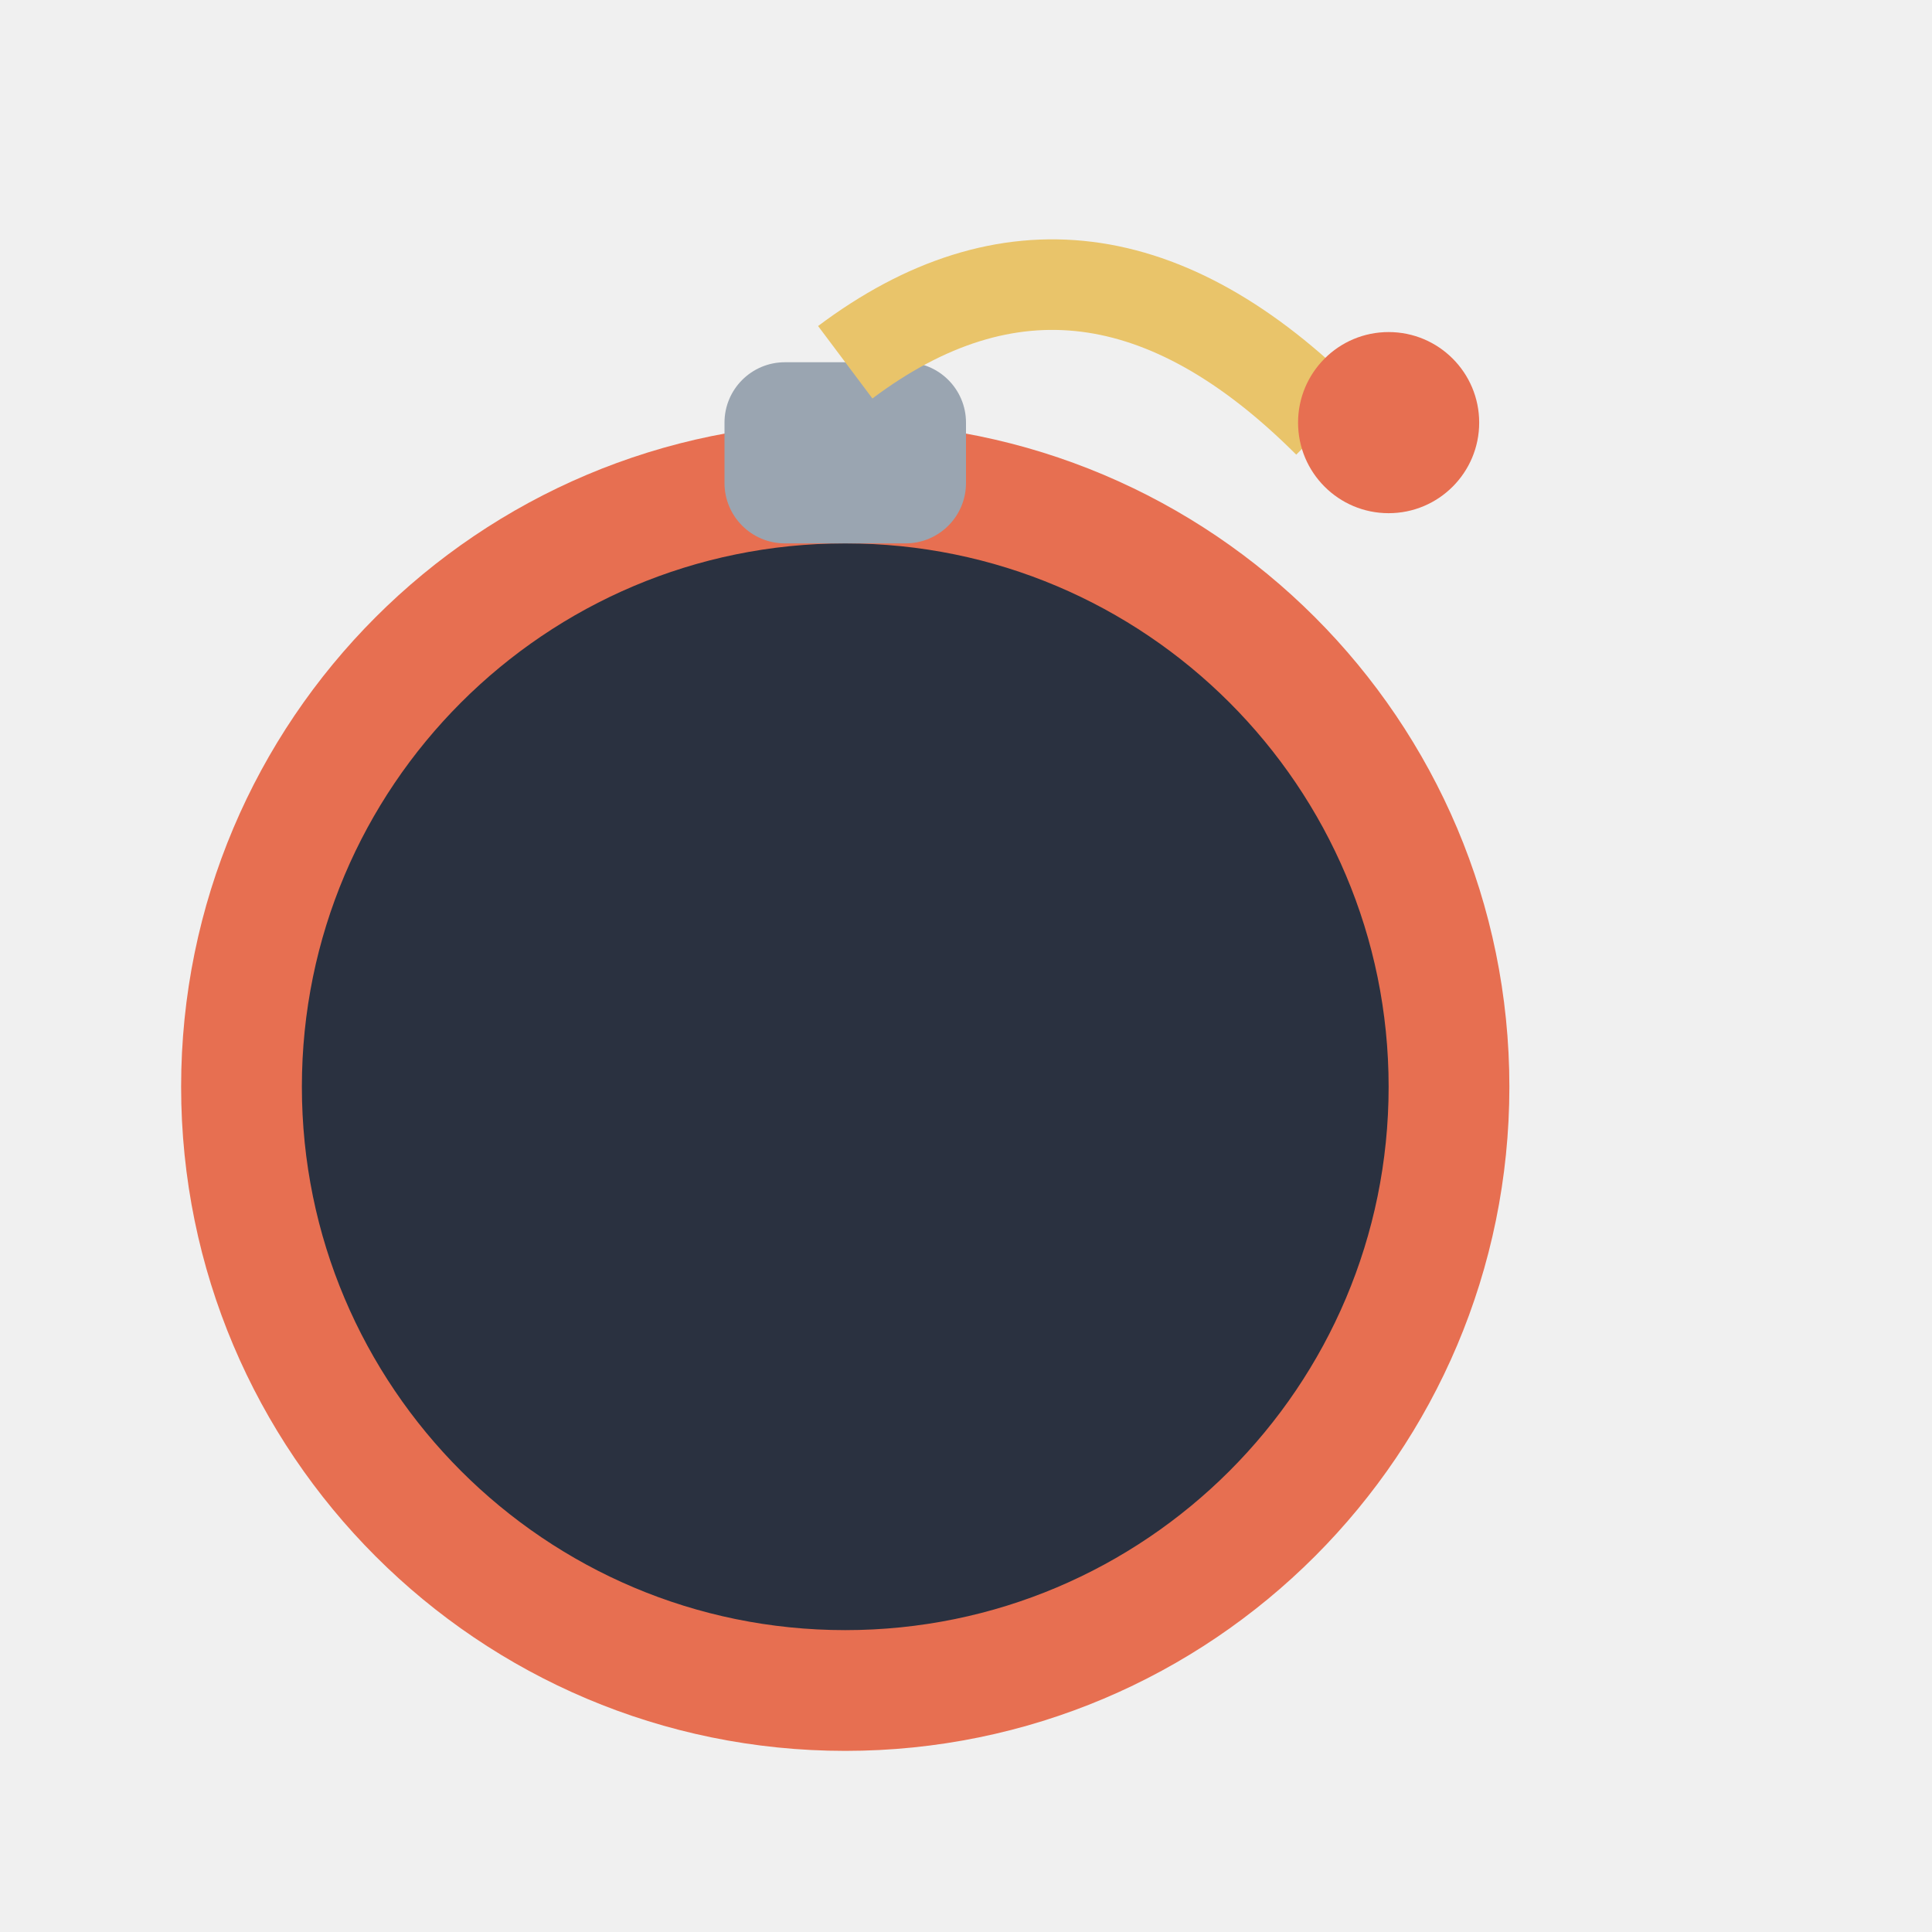
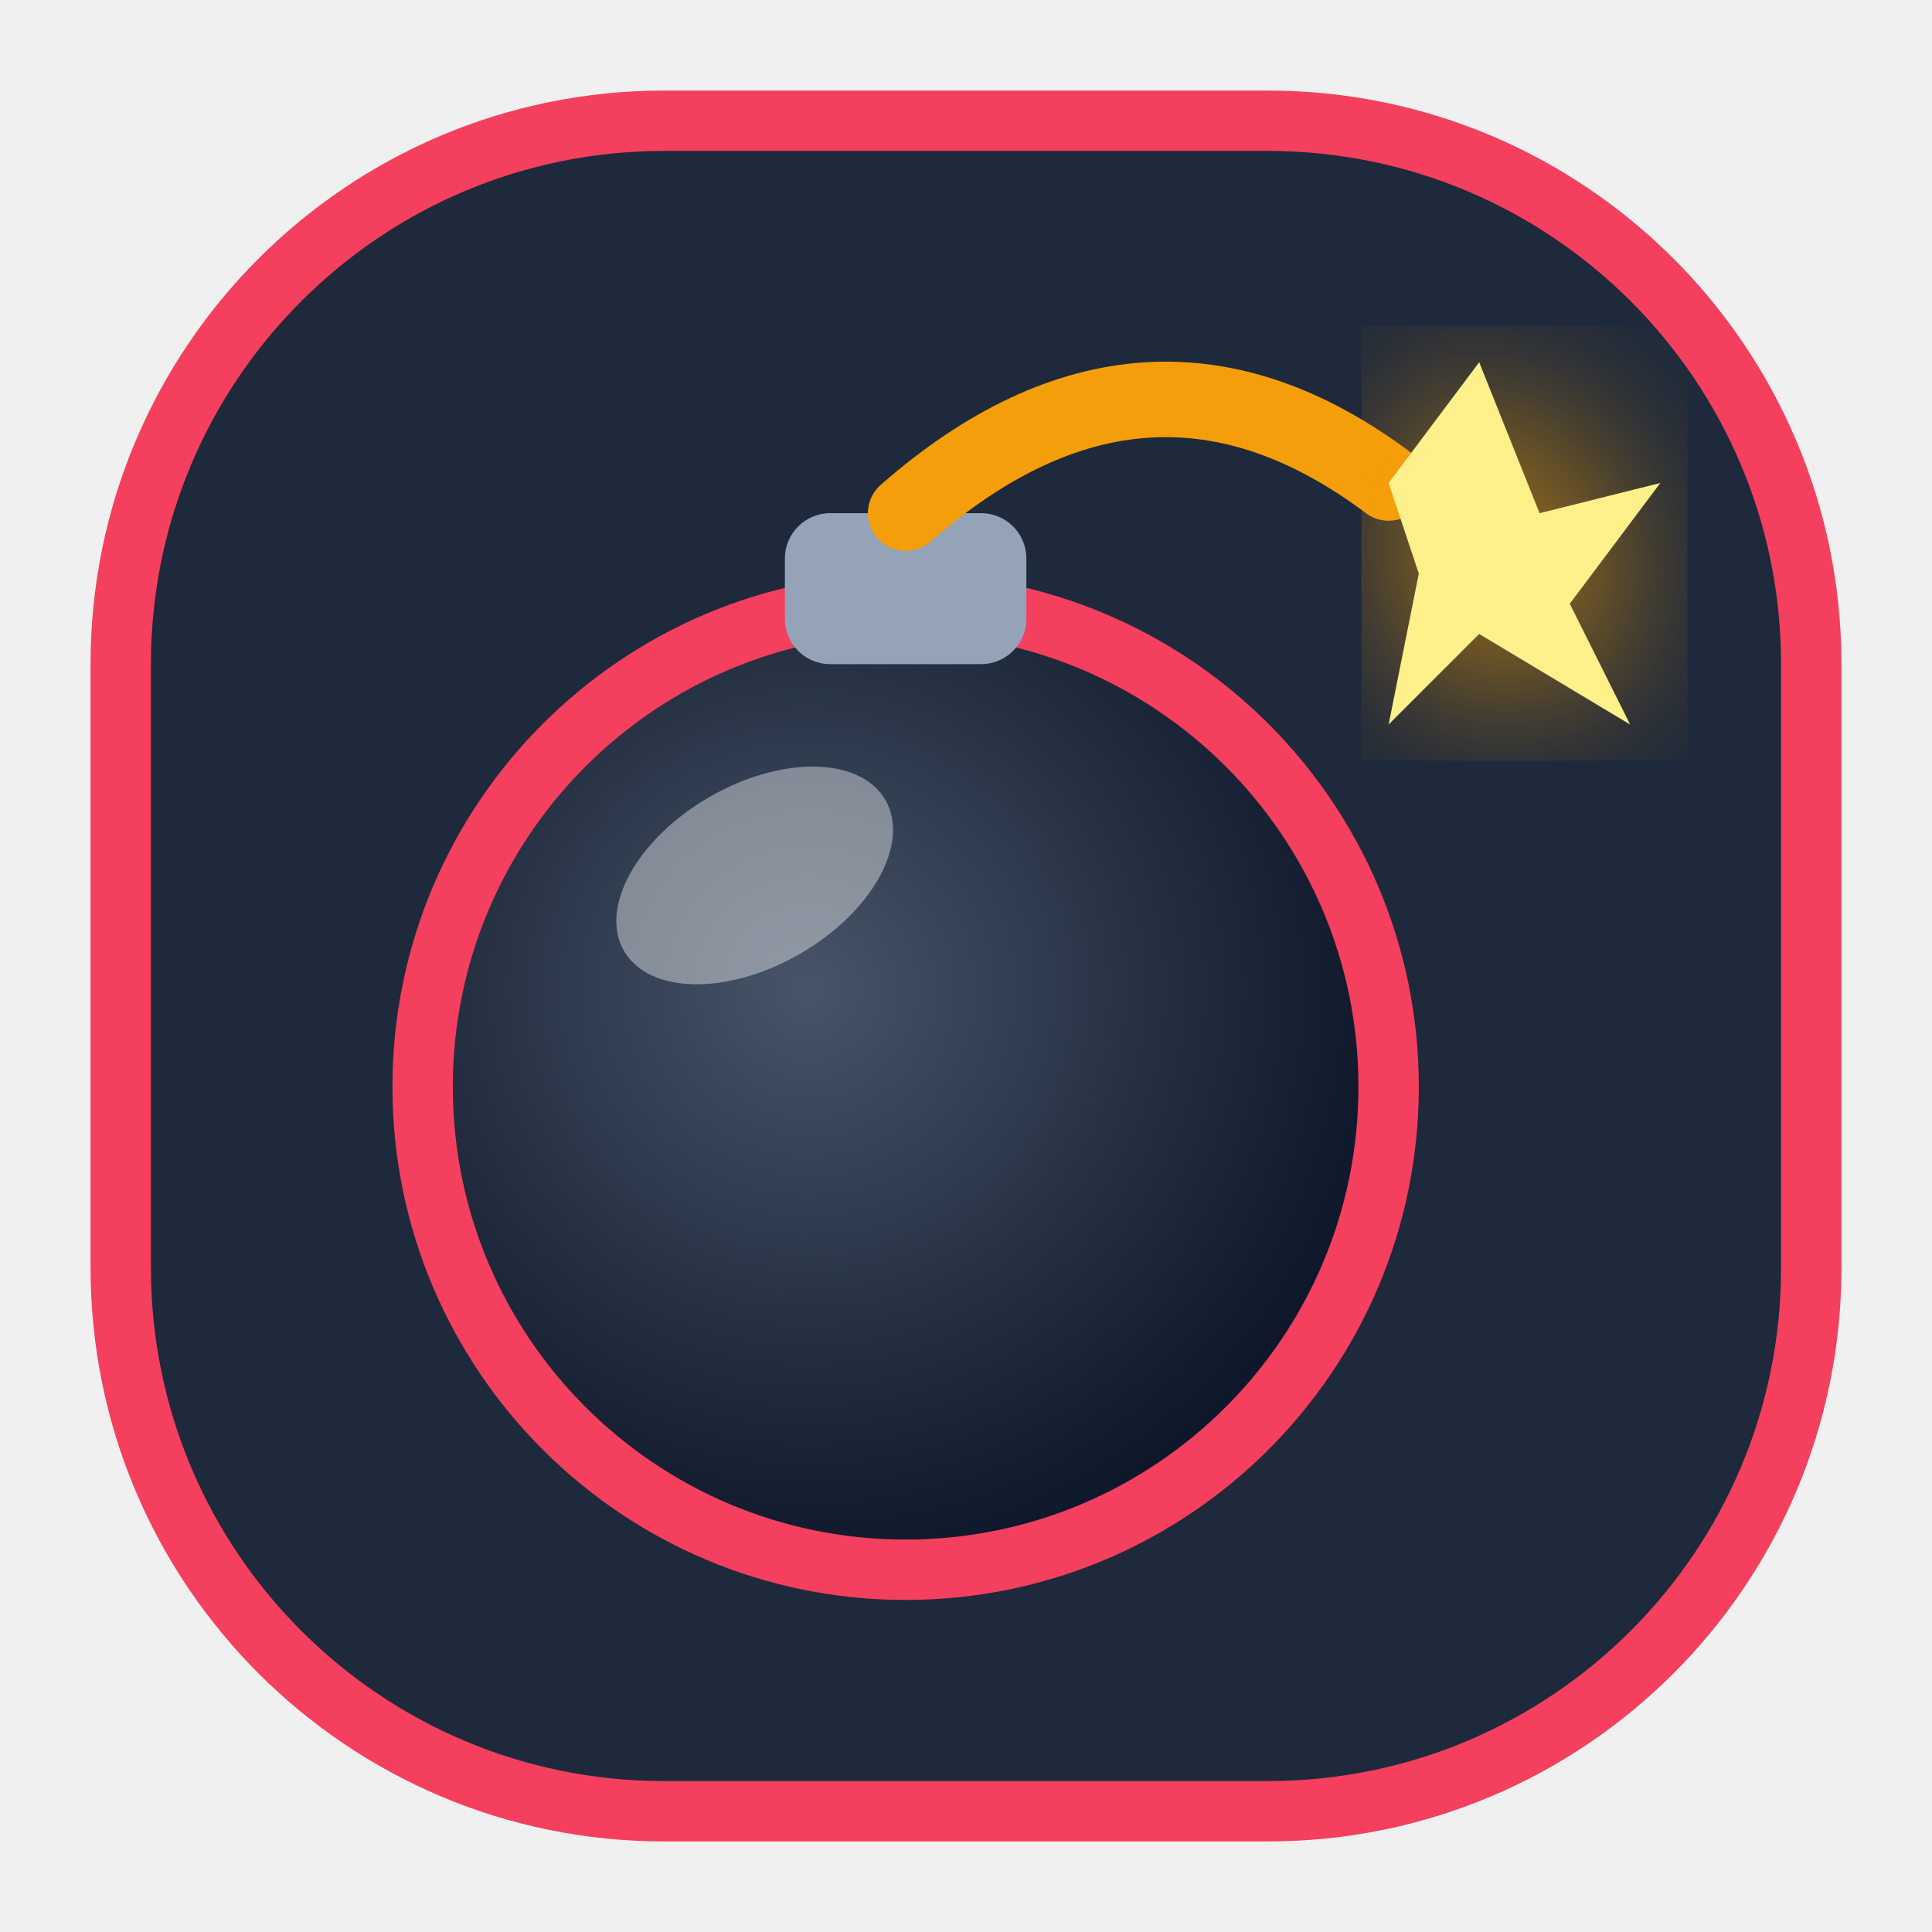
- <svg xmlns="http://www.w3.org/2000/svg" viewBox="0 0 64 64" fill="none">
-   <circle cx="28" cy="36" r="20" fill="#2a3140" stroke="#e76f51" stroke-width="4" />
-   <rect x="24" y="12" width="8" height="6" rx="2" fill="#9aa5b1" />
-   <path d="M28 12 Q36 6 44 14" stroke="#e9c46a" stroke-width="3" fill="none" />
-   <circle cx="46" cy="14" r="3" fill="#e76f51" />
+ <svg xmlns="http://www.w3.org/2000/svg" viewBox="0 0 64 64" width="64" height="64">
+   <defs>
+     <radialGradient id="ic-bomb-body" cx="40%" cy="40%" r="60%">
+       <stop offset="0%" stop-color="#475569" />
+       <stop offset="70%" stop-color="#1e293b" />
+       <stop offset="100%" stop-color="#0f172a" />
+     </radialGradient>
+     <filter id="ic-spark-glow">
+       <feDropShadow dx="0" dy="0" stdDeviation="3" flood-color="#f59e0b" flood-opacity="0.9" />
+     </filter>
+   </defs>
+   <rect x="4" y="4" width="56" height="56" rx="18" fill="#1e293b" stroke="#f43f5e" stroke-width="2" />
+   <circle cx="30" cy="36" r="16" fill="url(#ic-bomb-body)" stroke="#f43f5e" stroke-width="2" />
+   <ellipse cx="25" cy="29" rx="5" ry="3" fill="#ffffff" opacity="0.4" transform="rotate(-30 25 29)" />
+   <rect x="26" y="17" width="8" height="5" rx="1.5" fill="#94a3b8" />
+   <path d="M 30 17 Q 38 10 46 16" fill="none" stroke="#f59e0b" stroke-width="2.5" stroke-linecap="round" />
+   <polygon points="46,16 49,12 51,17 55,16 52,20 54,24 49,21 46,24 47,19" fill="#fef08a" filter="url(#ic-spark-glow)" />
</svg>
